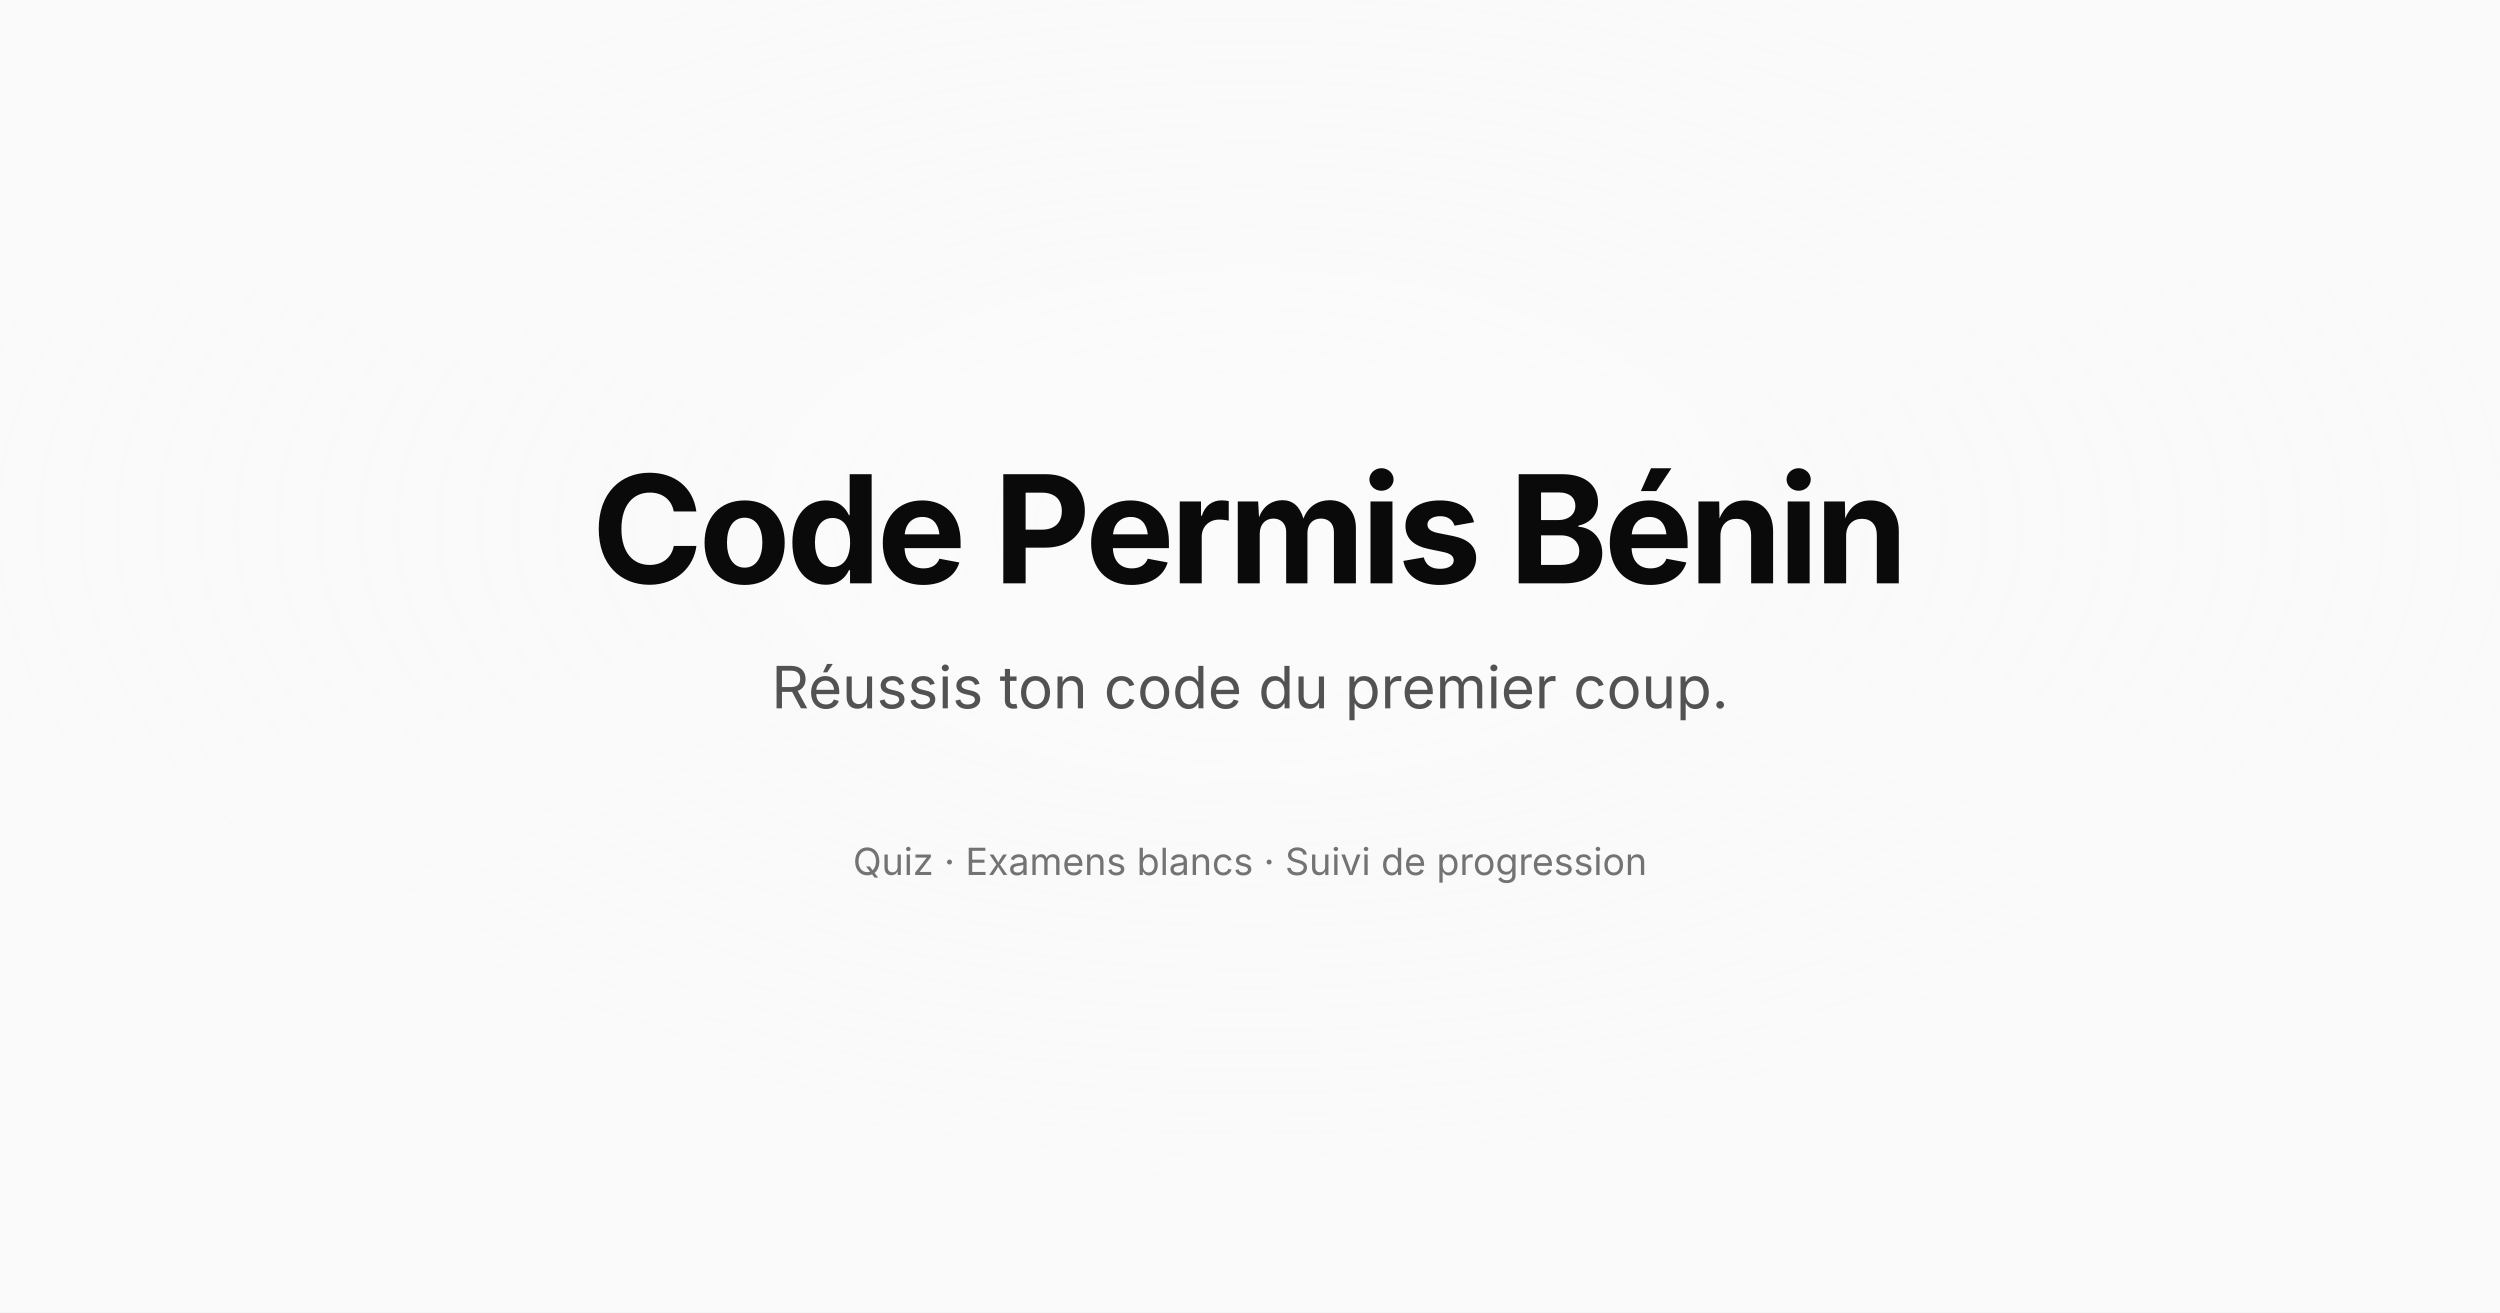
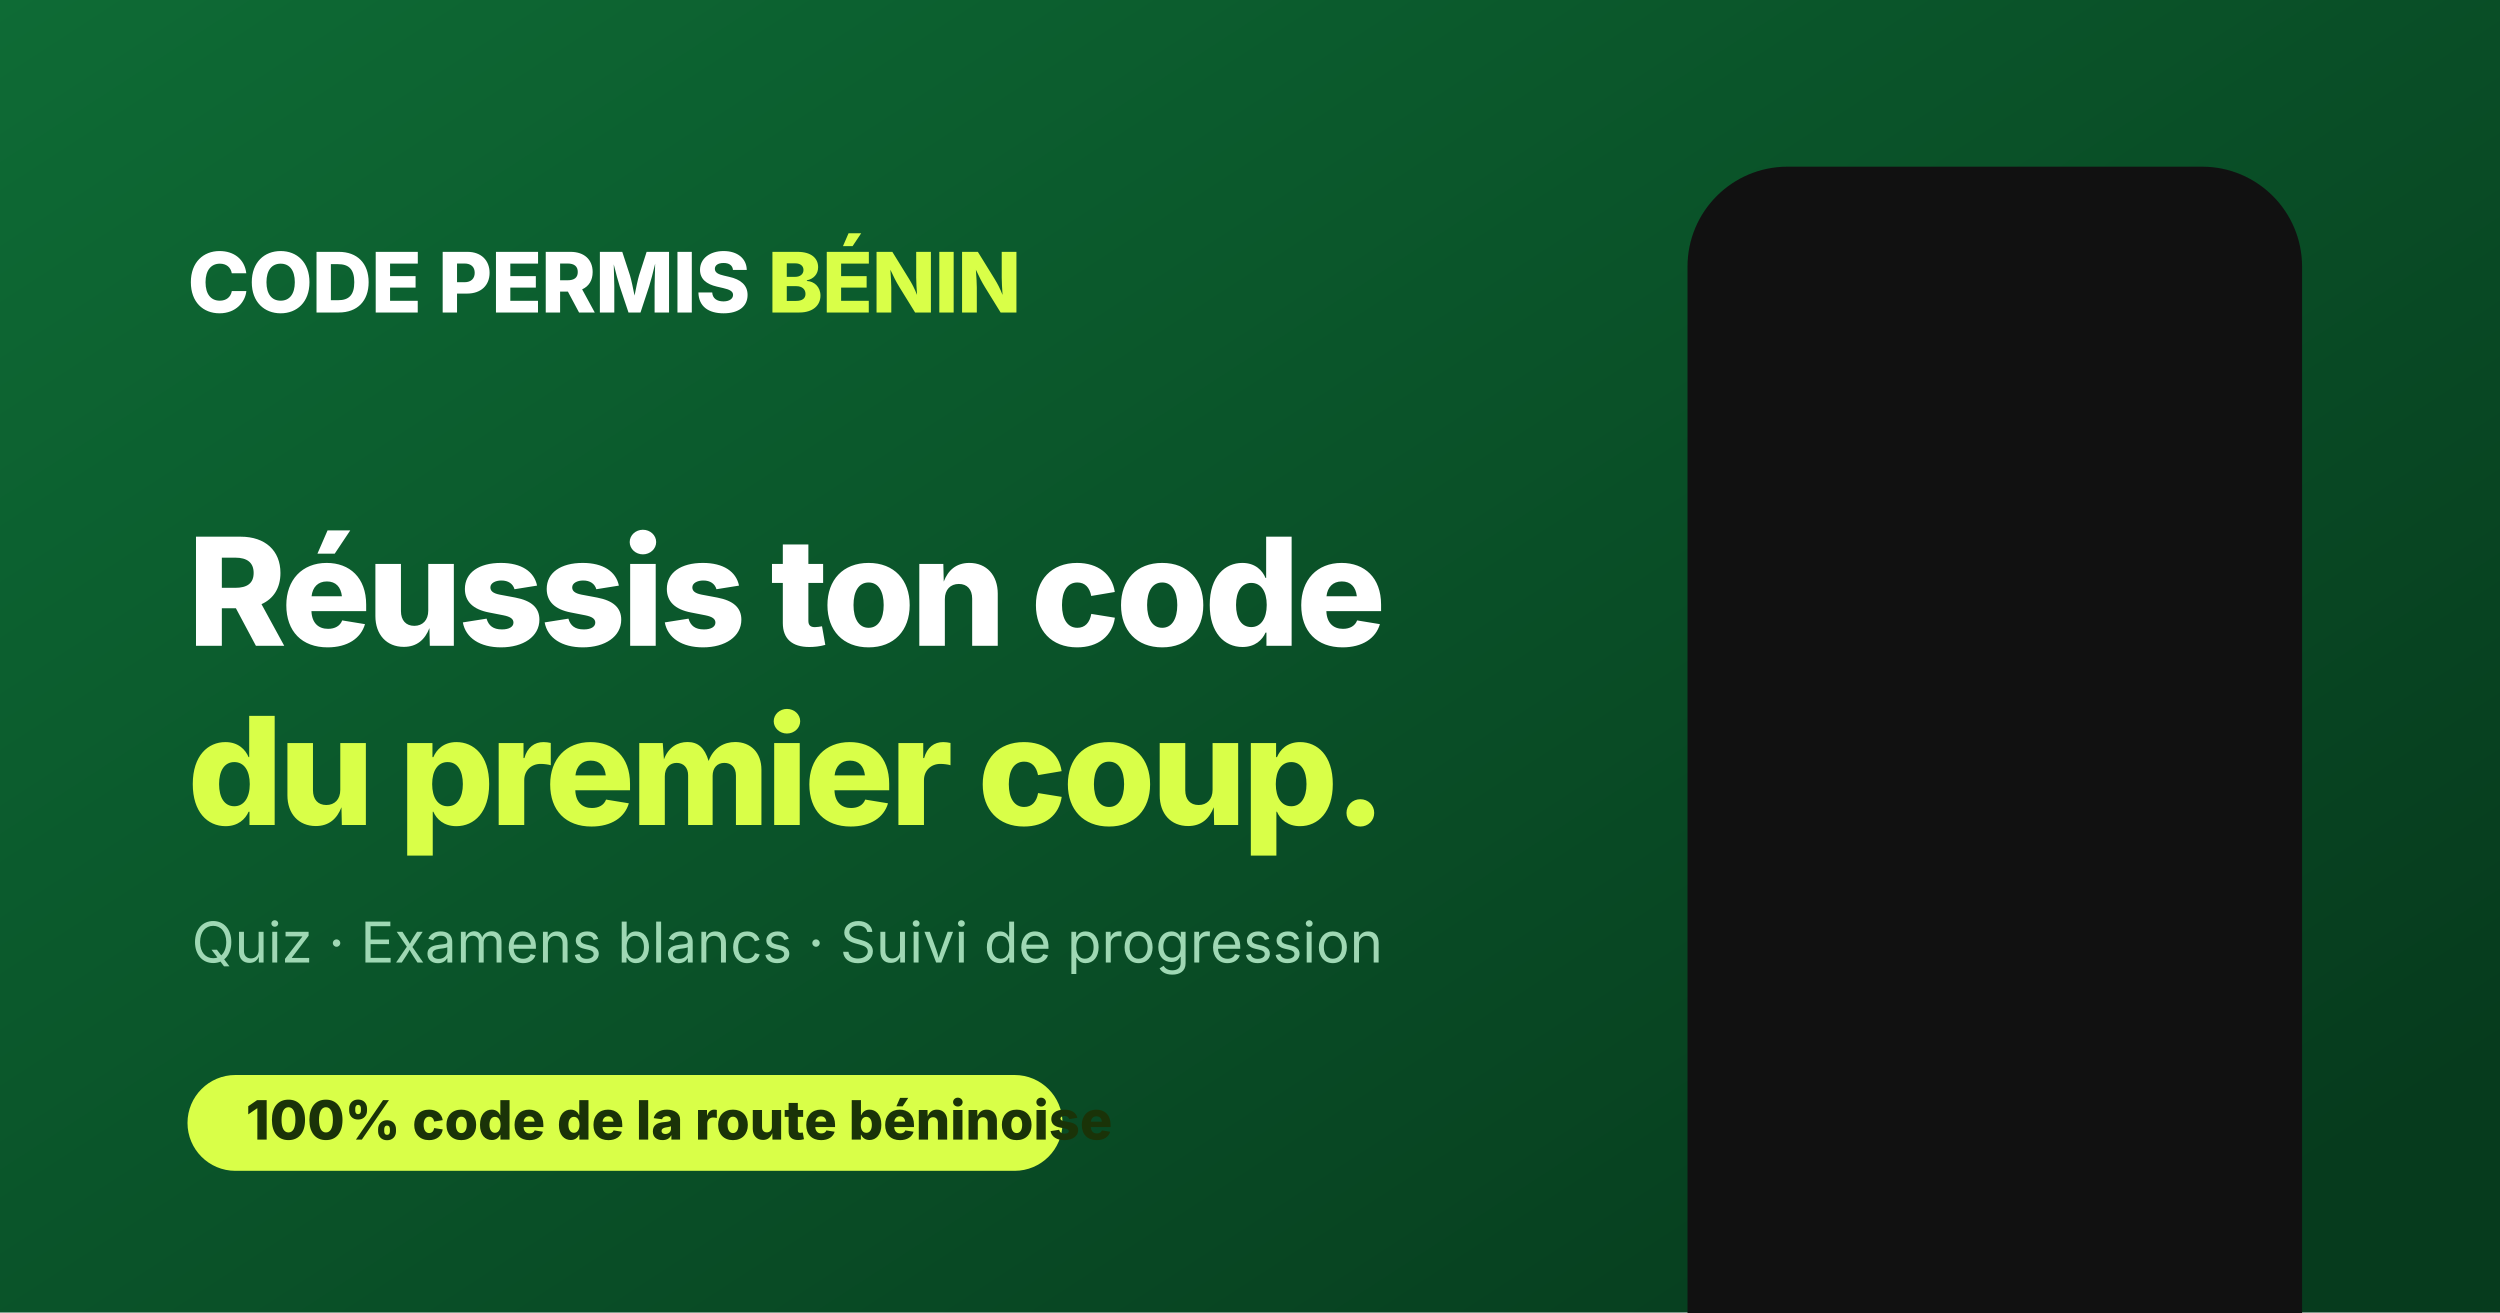
<svg xmlns="http://www.w3.org/2000/svg" width="1200" height="630" viewBox="0 0 1200 630">
-   <rect width="1200" height="630" fill="#fafafa" />
-   <rect x="0" y="0" width="1200" height="630" fill="url(#grad)" opacity="0.15" />
  <defs>
-     <radialGradient id="grad" cx="50%" cy="40%" r="60%">
-       <stop offset="0%" style="stop-color:#ffffff;stop-opacity:1" />
-       <stop offset="100%" style="stop-color:#fafafa;stop-opacity:0" />
-     </radialGradient>
+     <linearGradient id="brand" x1="0" y1="0" x2="1" y2="0.8">
+       <stop offset="0%" stop-color="#0e6b35" />
+       <stop offset="100%" stop-color="#063b1d" />
+     </linearGradient>
  </defs>
-   <text x="600" y="280" font-family="system-ui, -apple-system, sans-serif" font-size="72" font-weight="700" fill="#0a0a0a" text-anchor="middle" letter-spacing="-2">Code Permis Bénin</text>
-   <text x="600" y="340" font-family="system-ui, -apple-system, sans-serif" font-size="28" fill="#525252" text-anchor="middle">Réussis ton code du premier coup.</text>
-   <text x="600" y="420" font-family="system-ui, -apple-system, sans-serif" font-size="18" fill="#737373" text-anchor="middle">Quiz · Examens blancs · Suivi de progression</text>
+   <rect width="1200" height="630" fill="url(#brand)" />
+   <text x="90" y="150" font-family="system-ui, -apple-system, sans-serif" font-size="40" font-weight="800" fill="#ffffff" letter-spacing="-0.5">CODE PERMIS <tspan fill="#d9ff48">BÉNIN</tspan>
+   </text>
+   <text x="90" y="310" font-family="system-ui, -apple-system, sans-serif" font-size="72" font-weight="800" fill="#ffffff" letter-spacing="-2">Réussis ton code</text>
+   <text x="90" y="396" font-family="system-ui, -apple-system, sans-serif" font-size="72" font-weight="800" fill="#d9ff48" letter-spacing="-2">du premier coup.</text>
+   <text x="92" y="462" font-family="system-ui, -apple-system, sans-serif" font-size="27" fill="#9fd8b4">Quiz · Examens blancs · Suivi de progression</text>
+   <rect x="90" y="516" width="420" height="46" rx="23" fill="#d9ff48" />
+   <text x="118" y="547" font-family="system-ui, -apple-system, sans-serif" font-size="26" font-weight="800" fill="#1a3308">100% code de la route béninoise</text>
+   <rect x="810" y="80" width="295" height="650" rx="48" fill="#111111" />
</svg>
